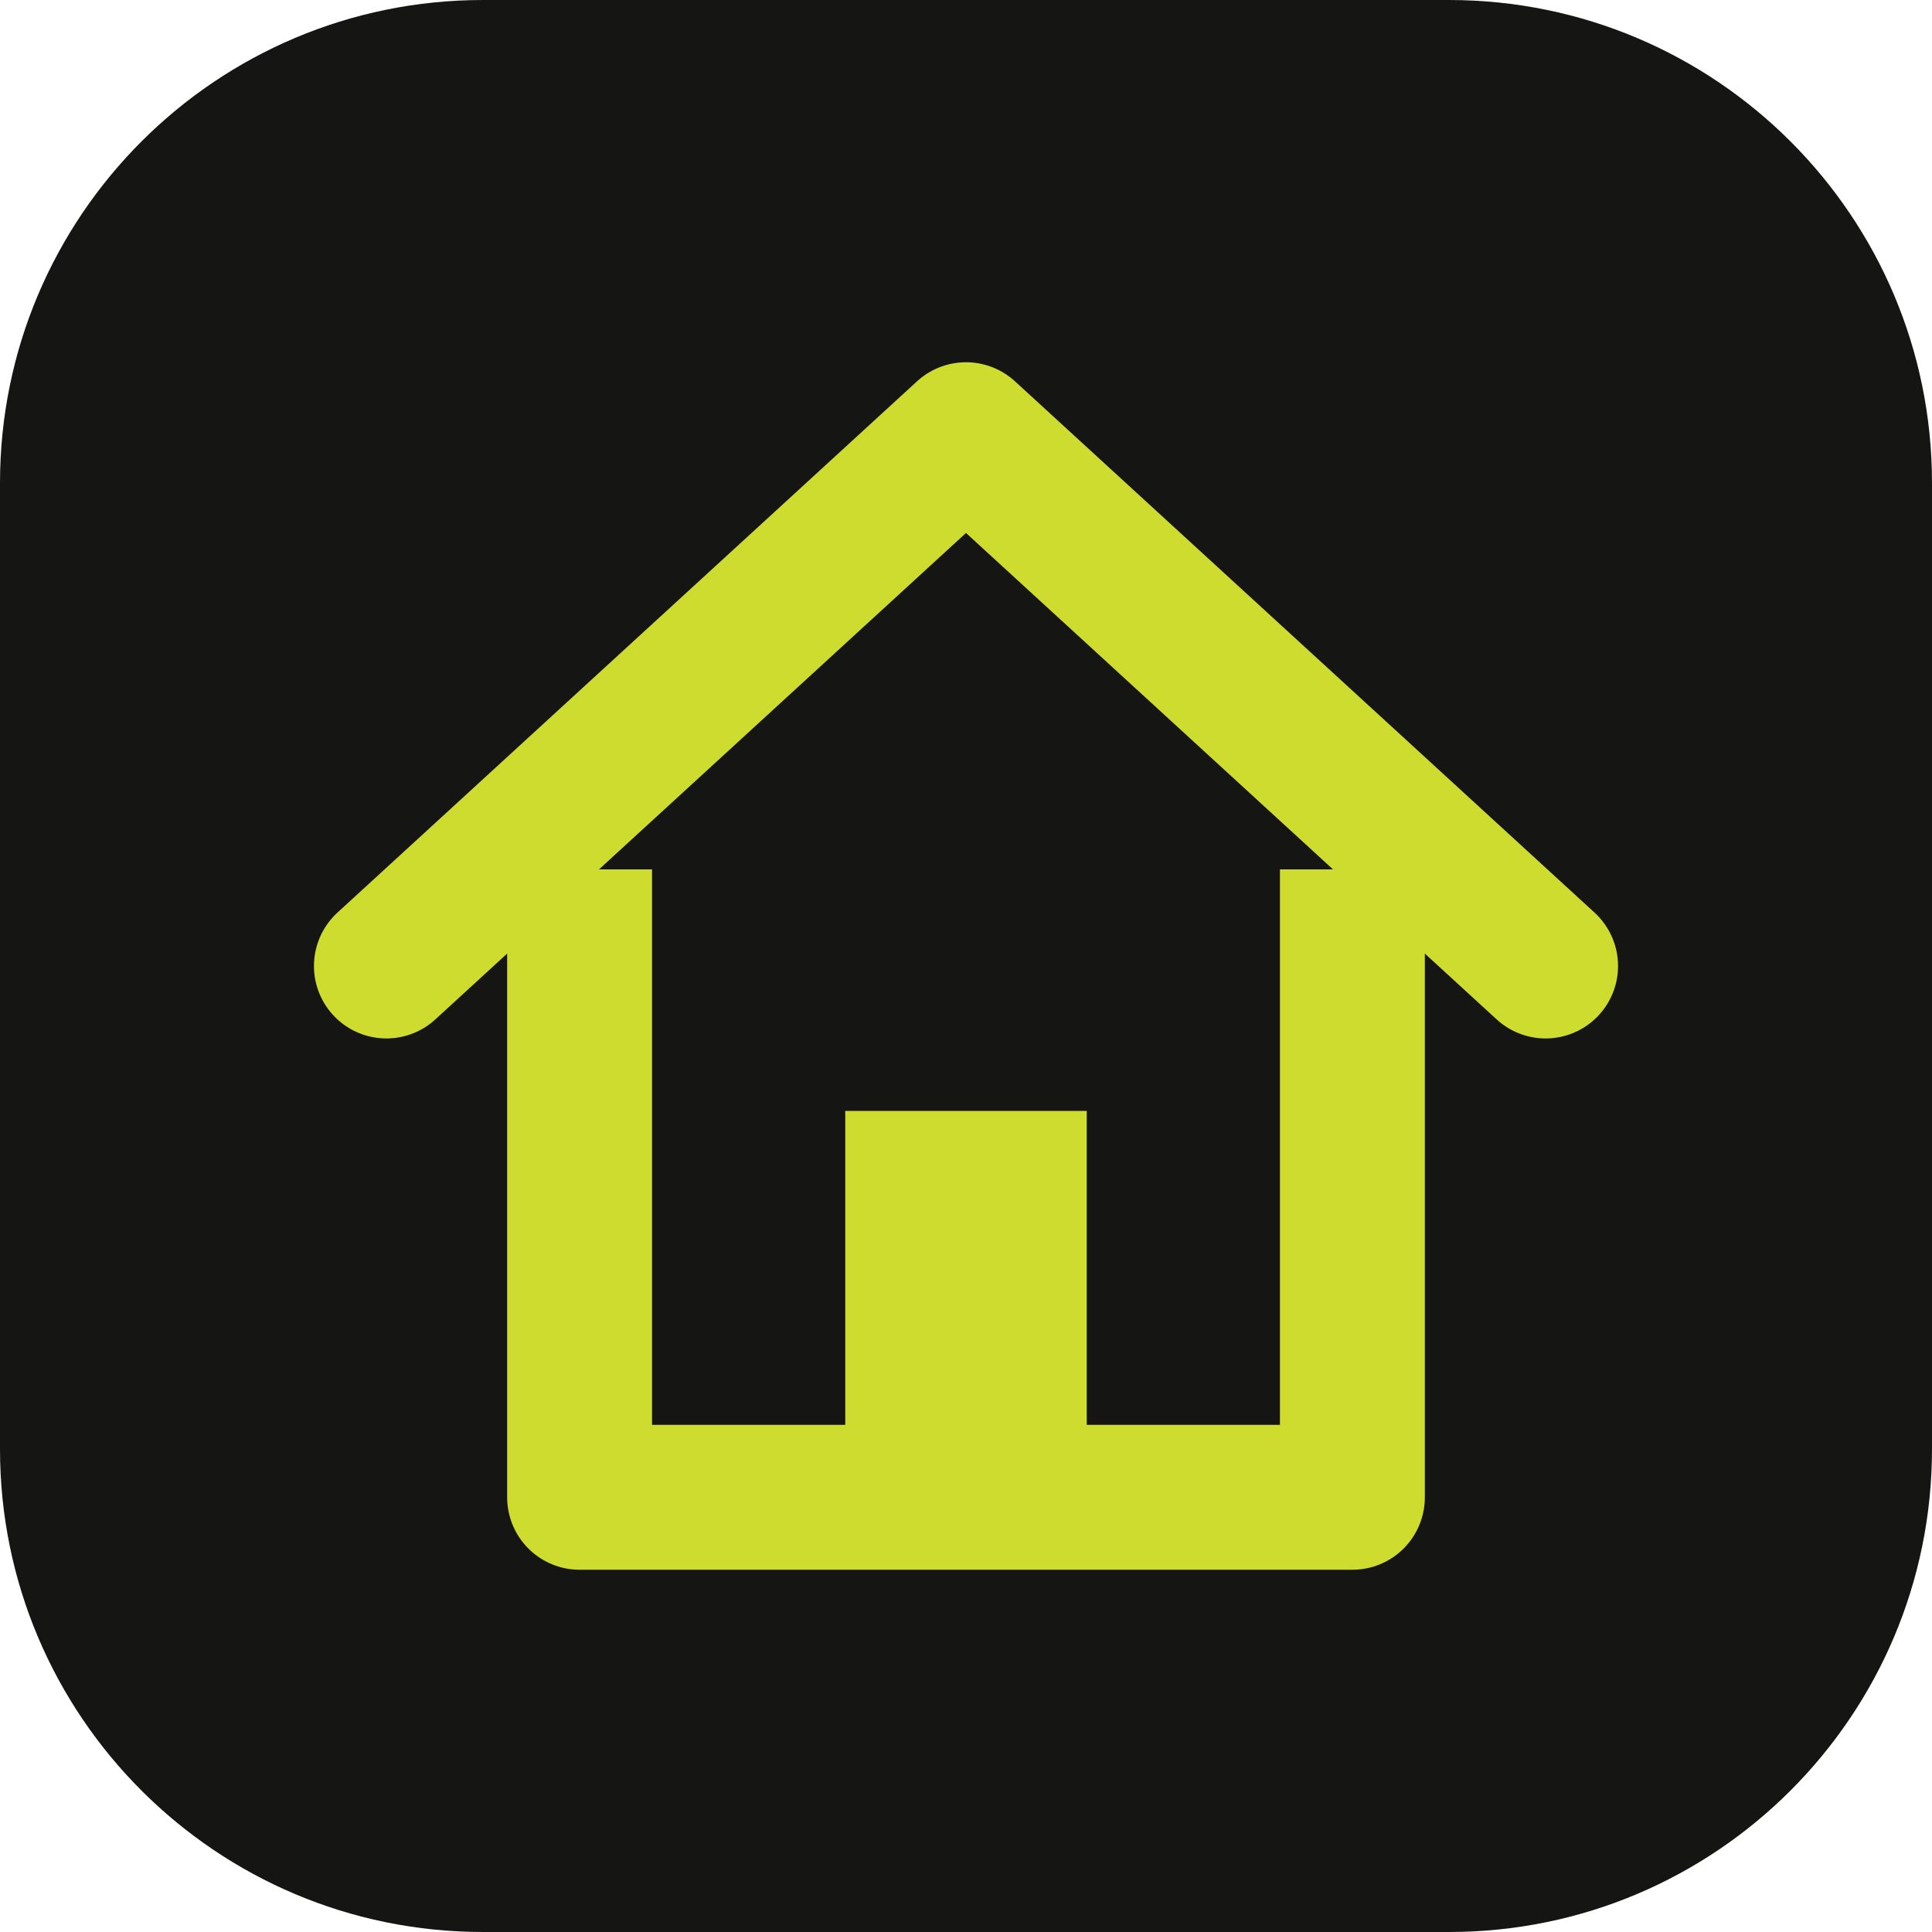
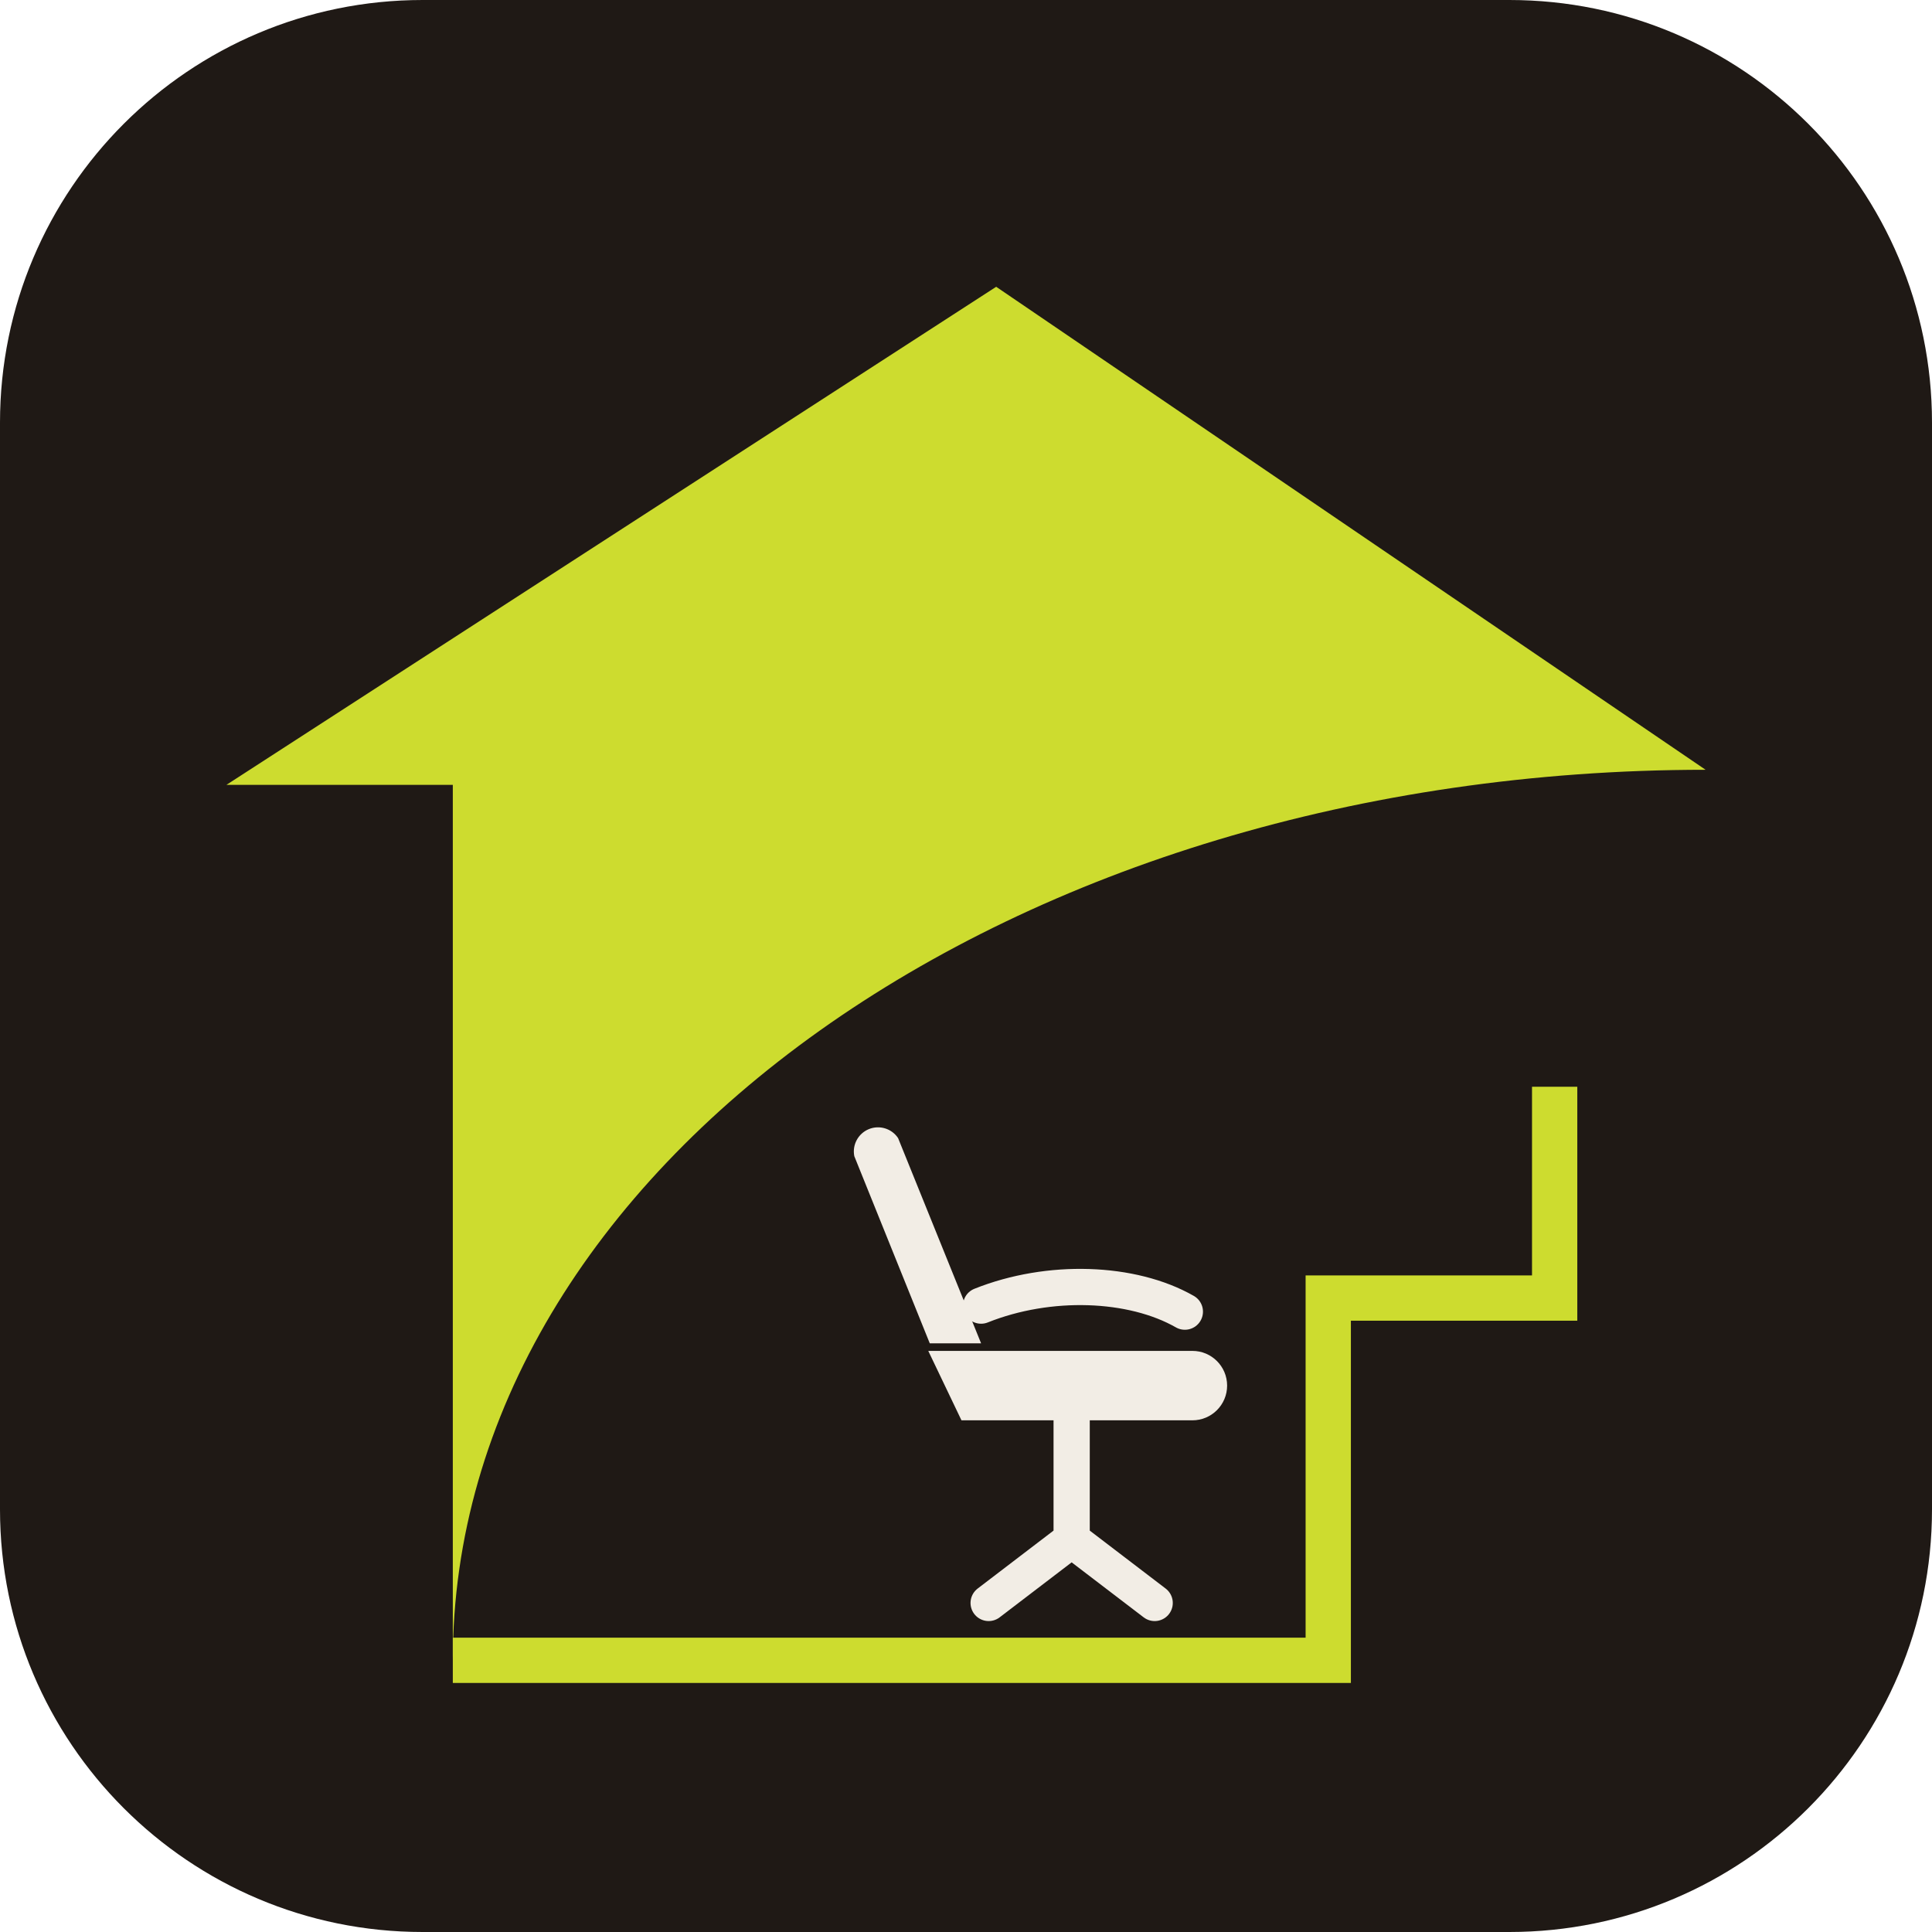
- <svg xmlns="http://www.w3.org/2000/svg" viewBox="0 0 40 40">
-   <rect width="40" height="40" rx="10" fill="#151513" />
-   <path d="M8 20 20 9l12 11" fill="none" stroke="#cddc2f" stroke-width="3" stroke-linecap="round" stroke-linejoin="round" />
-   <path d="M12 18v13h16V18" fill="none" stroke="#cddc2f" stroke-width="3" stroke-linejoin="round" />
-   <rect x="17.5" y="23" width="5" height="8" fill="#cddc2f" />
+ <svg xmlns="http://www.w3.org/2000/svg" viewBox="0 0 128 128">
+   <rect width="128" height="128" rx="28" fill="#1f1915" />
+   <g transform="translate(11 9)">
+     <path fill="#cddc2f" d="M4 43 55 10l47 32A83 59 0 0 0 19 101V43Z" />
+     <path fill="none" stroke="#cddc2f" stroke-width="3" d="M19 101h58V77h15V63" />
+     <path fill="#f2ede5" d="M45.6 67.6a1.6 1.6 0 0 1 2.9-1.2l5.5 13.6h-3.4zM50.5 80.5h17.5a2.3 2.3 0 0 1 0 4.6h-15.3z" />
+     <path fill="none" stroke="#f2ede5" stroke-width="2.4" stroke-linecap="round" stroke-linejoin="round" d="M54 77.5c4.5-1.8 10-1.6 13.5.4M60 85v8M60 93l-5.5 4.2M60 93l5.5 4.2" />
+   </g>
</svg>
